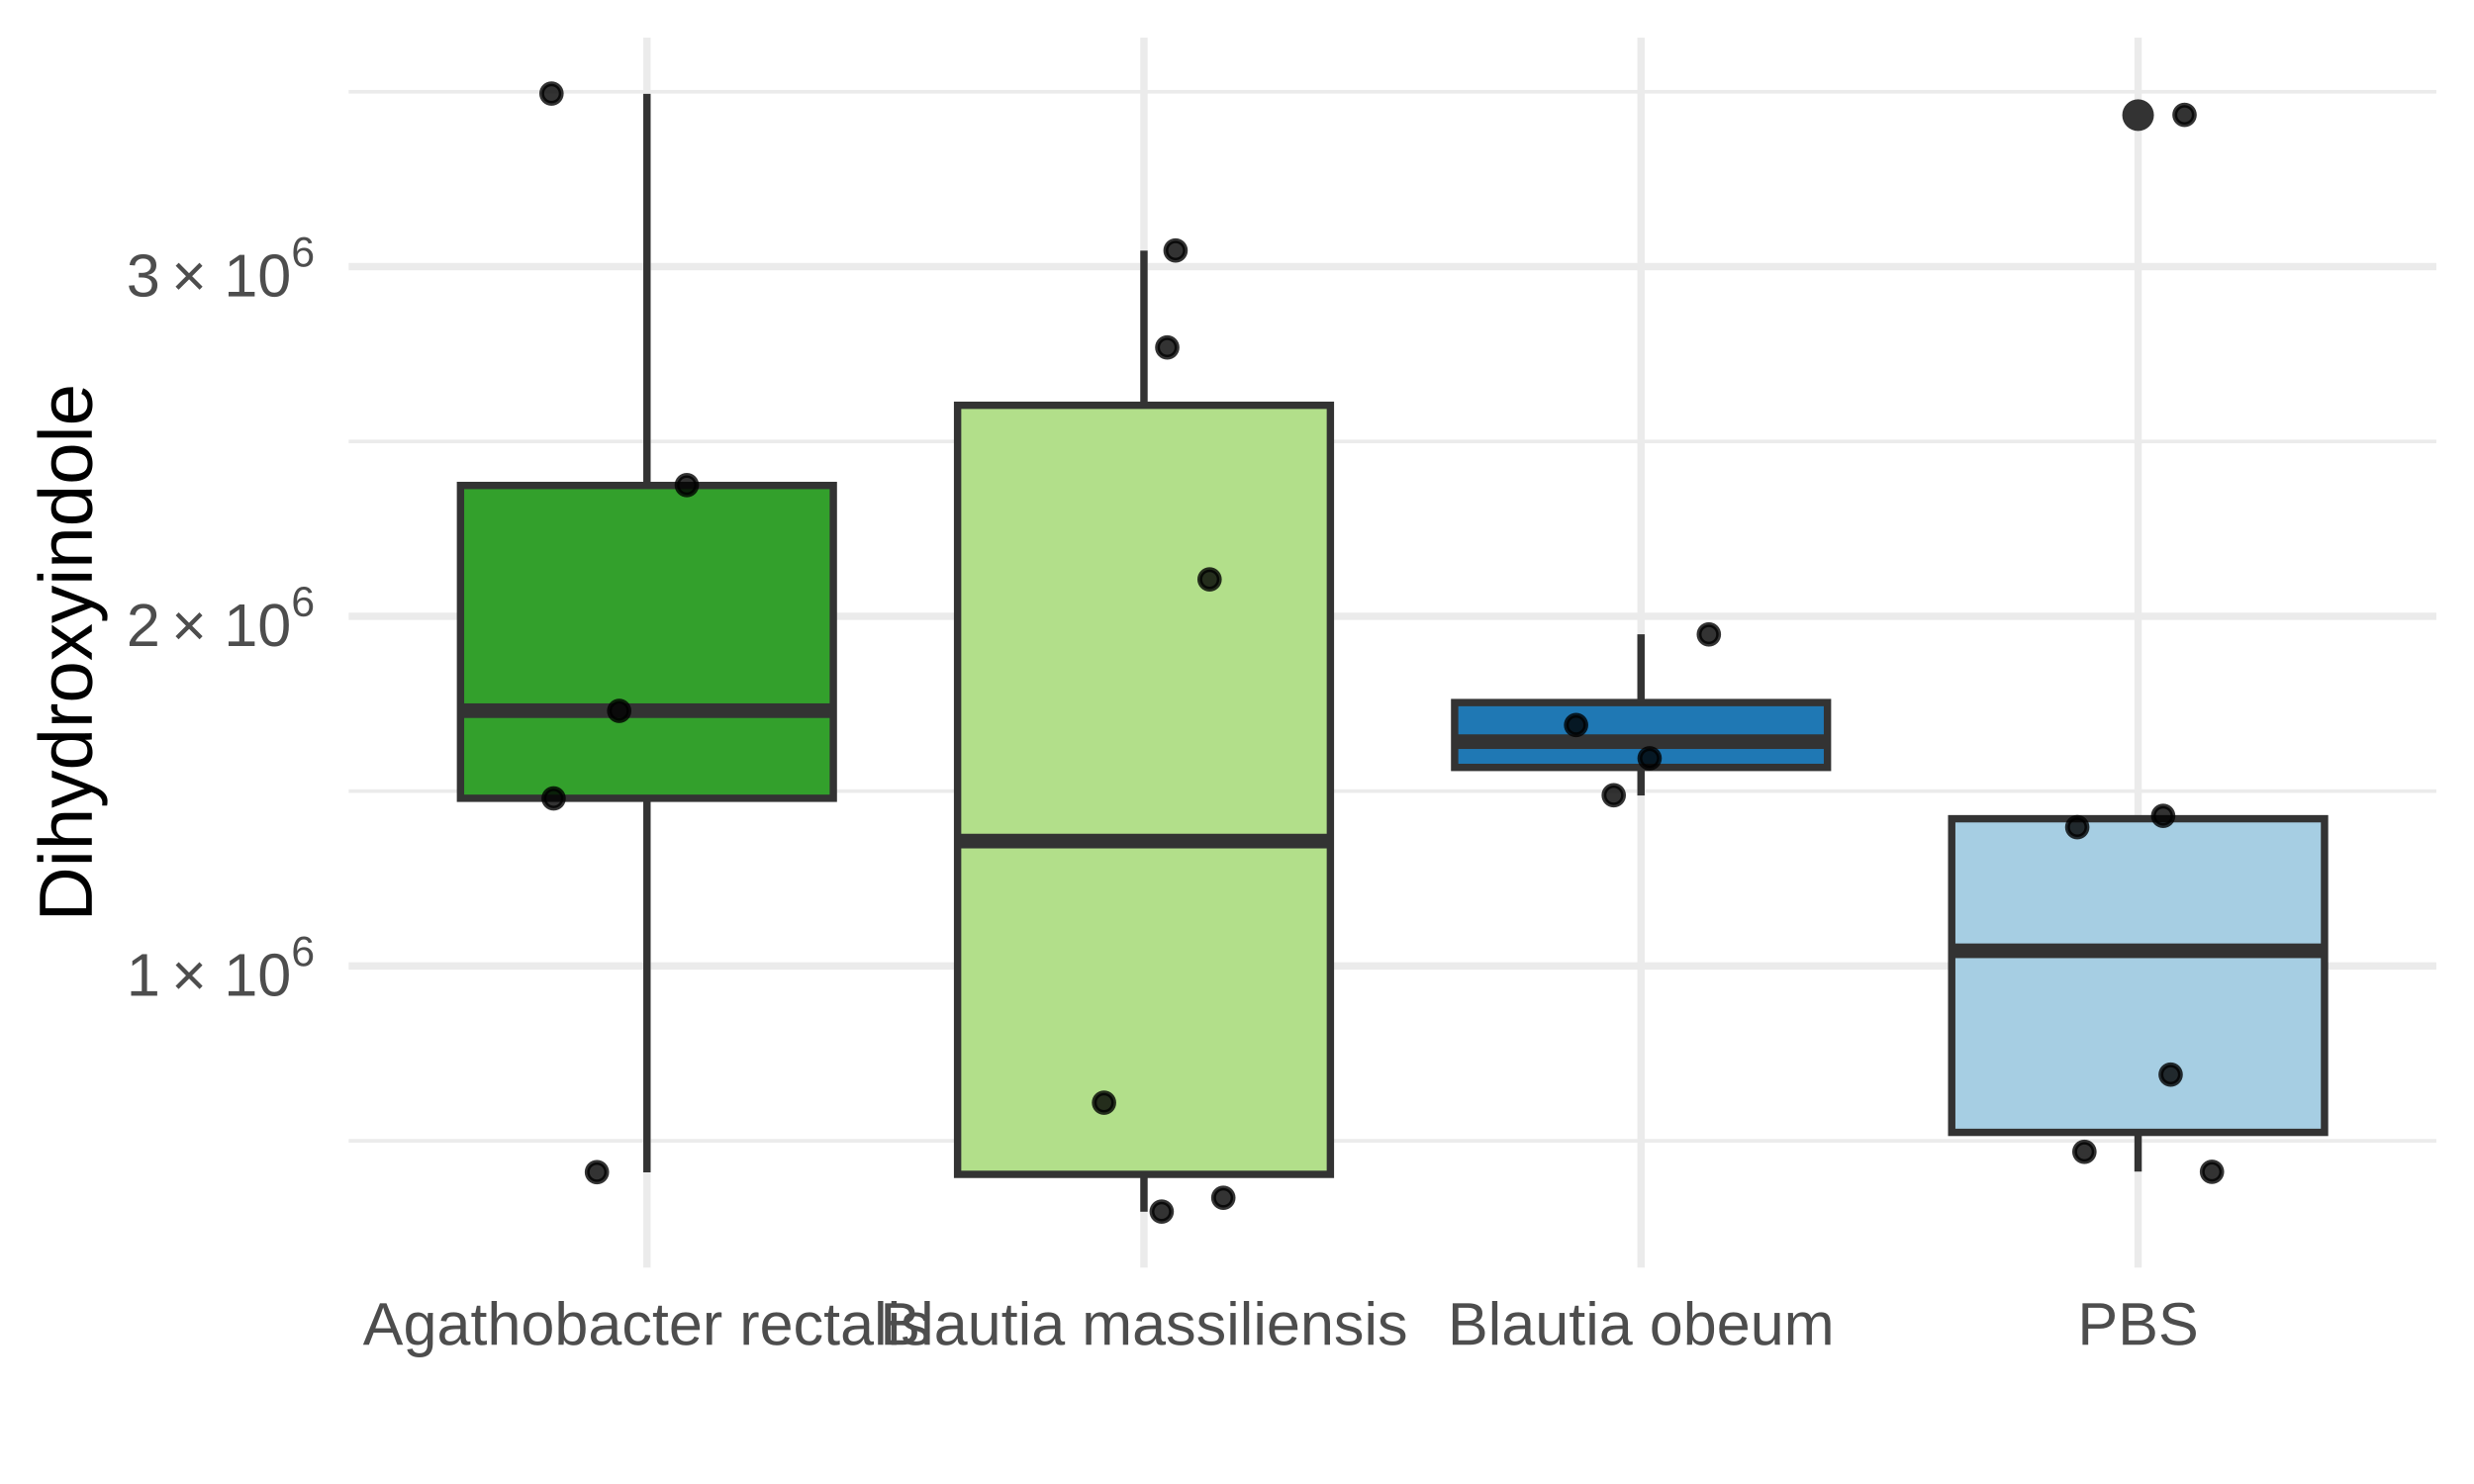
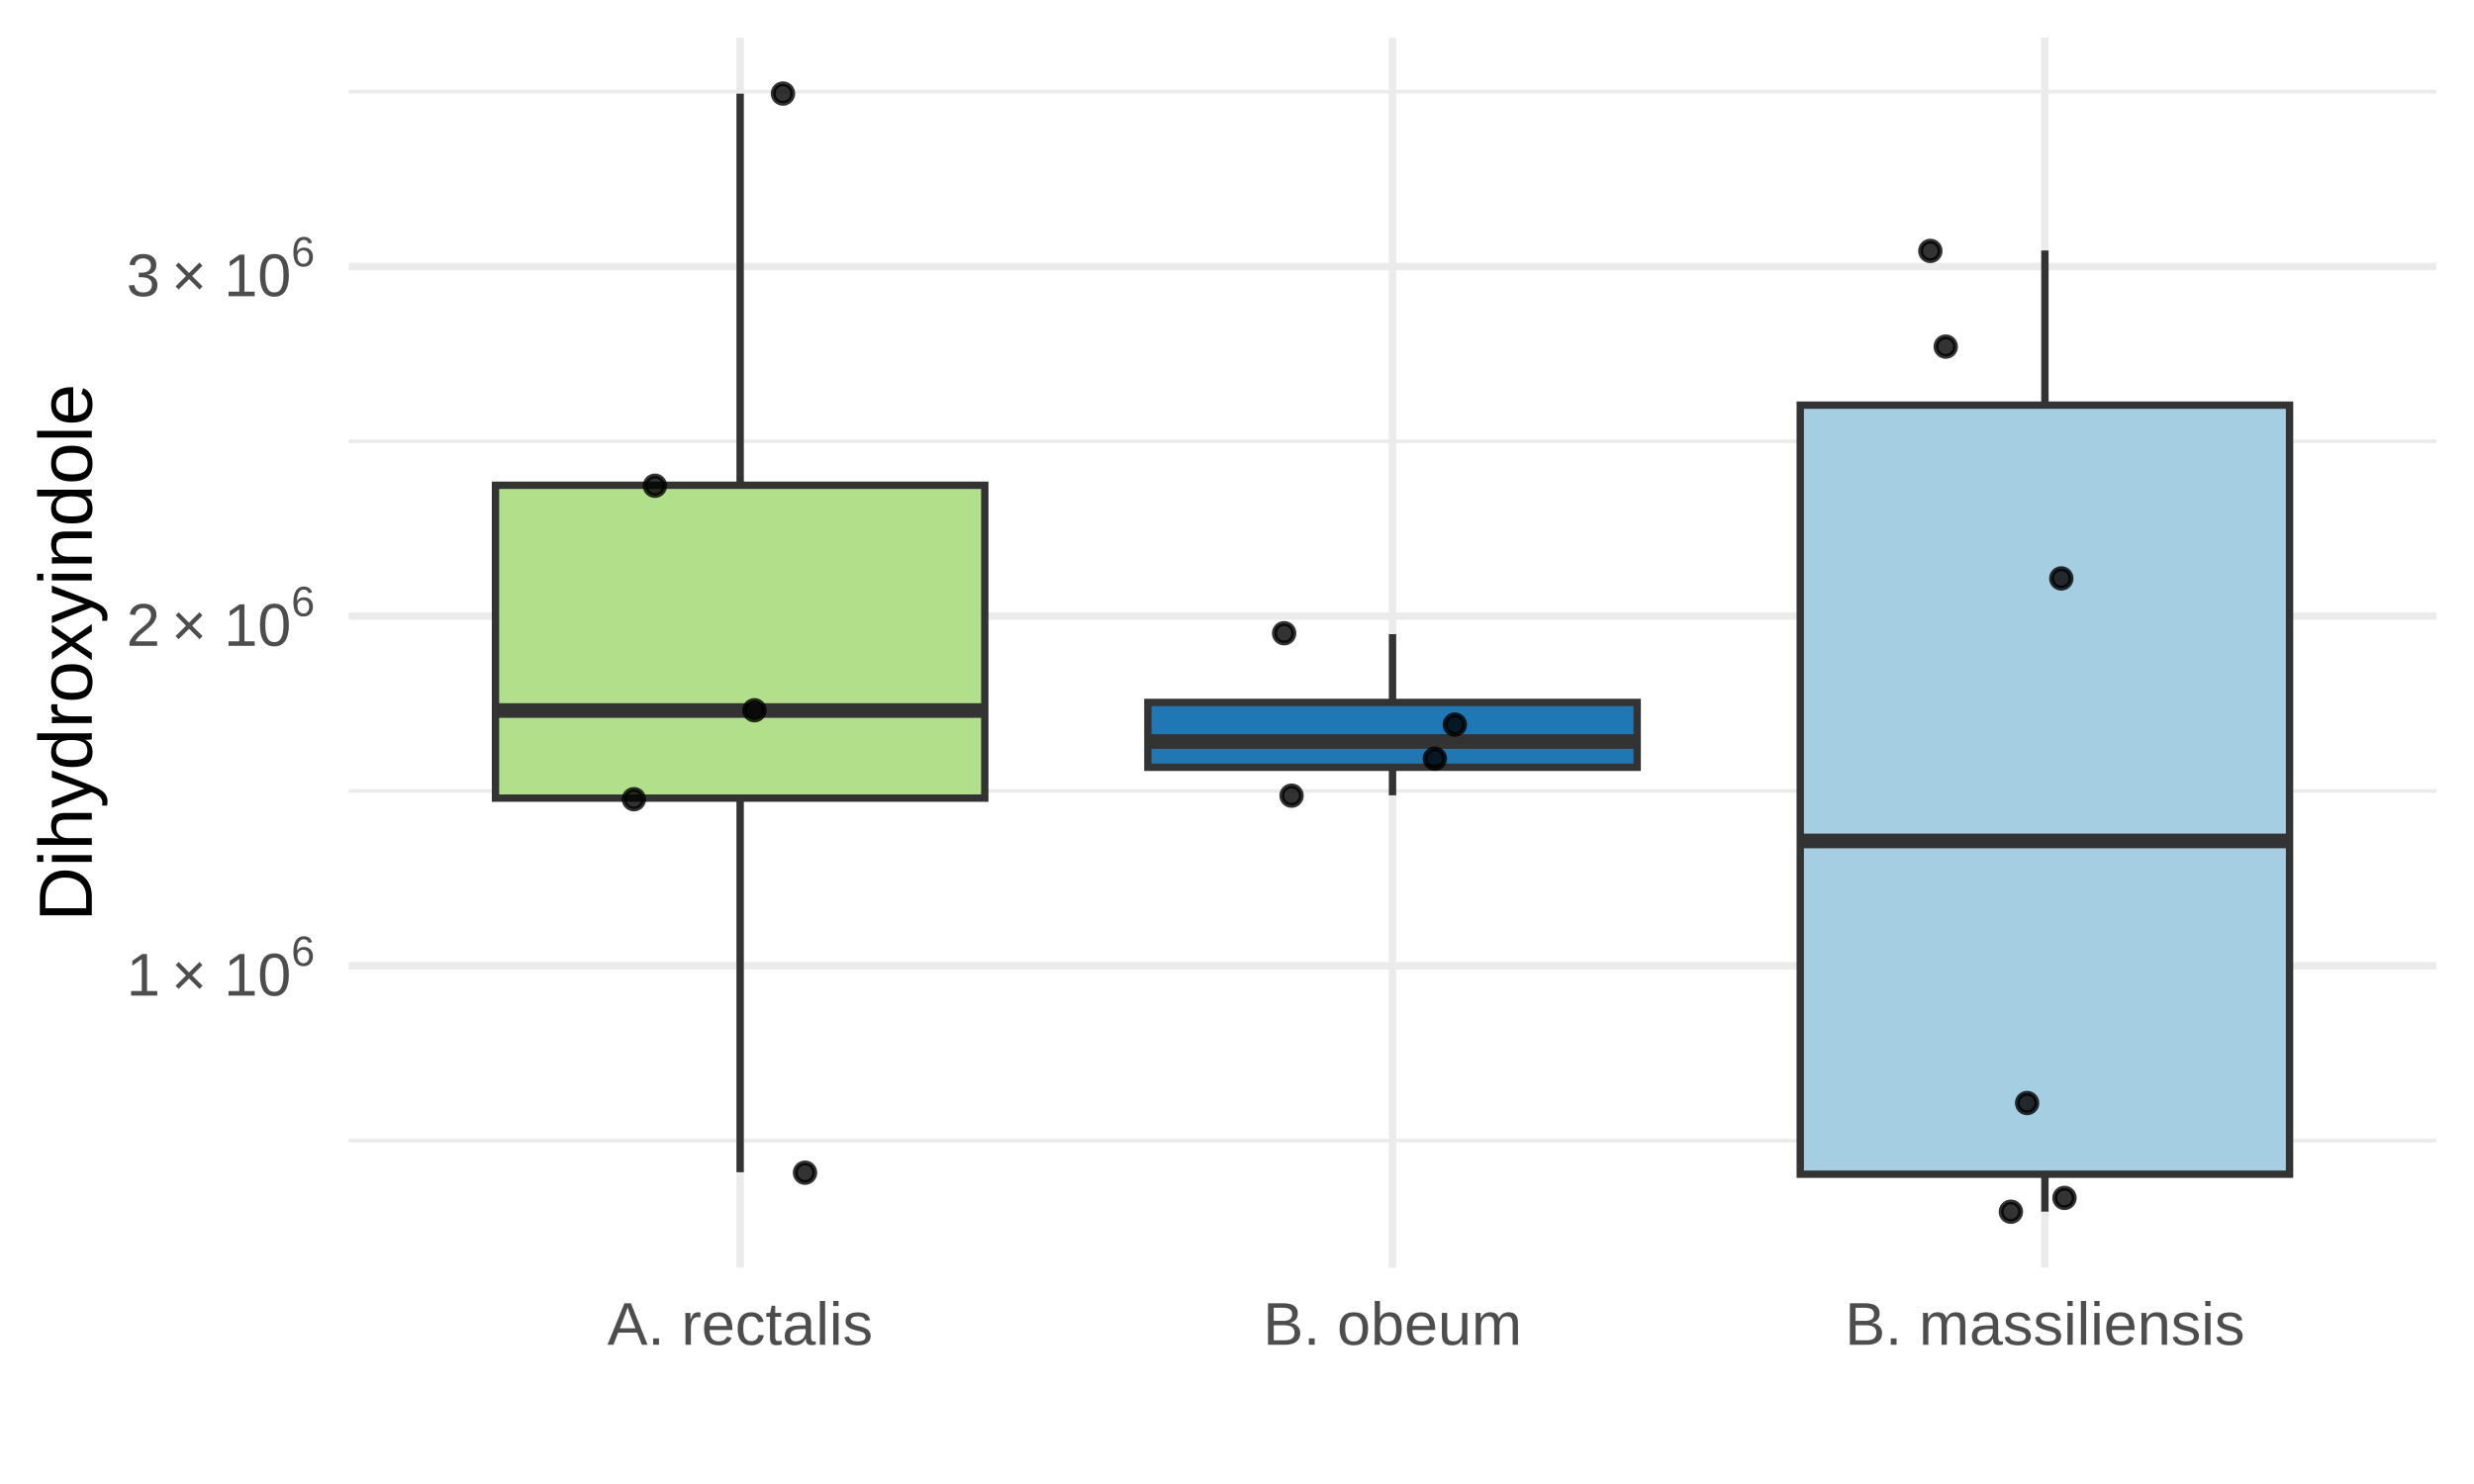
<svg xmlns="http://www.w3.org/2000/svg" class="svglite" width="360.00pt" height="216.00pt" viewBox="0 0 360.00 216.00">
  <defs>
    <style type="text/css">
    .svglite line, .svglite polyline, .svglite polygon, .svglite path, .svglite rect, .svglite circle {
      fill: none;
      stroke: #000000;
      stroke-linecap: round;
      stroke-linejoin: round;
      stroke-miterlimit: 10.00;
    }
    .svglite text {
      white-space: pre;
    }
  </style>
  </defs>
  <rect width="100%" height="100%" style="stroke: none; fill: none;" />
  <defs>
    <clipPath id="cpMC4wMHwzNjAuMDB8MC4wMHwyMTYuMDA=">
      <rect x="0.00" y="0.00" width="360.00" height="216.00" />
    </clipPath>
  </defs>
  <g clip-path="url(#cpMC4wMHwzNjAuMDB8MC4wMHwyMTYuMDA=)">
</g>
  <defs>
    <clipPath id="cpNTAuNzR8MzU0LjUyfDUuNDh8MTg0LjUw">
      <rect x="50.74" y="5.48" width="303.78" height="179.02" />
    </clipPath>
  </defs>
  <g clip-path="url(#cpNTAuNzR8MzU0LjUyfDUuNDh8MTg0LjUw)">
-     <polyline points="50.74,166.05 354.52,166.05 " style="stroke-width: 0.53; stroke: #EBEBEB; stroke-linecap: butt;" />
-     <polyline points="50.74,115.15 354.52,115.15 " style="stroke-width: 0.53; stroke: #EBEBEB; stroke-linecap: butt;" />
-     <polyline points="50.74,64.26 354.52,64.26 " style="stroke-width: 0.53; stroke: #EBEBEB; stroke-linecap: butt;" />
-     <polyline points="50.74,13.36 354.52,13.36 " style="stroke-width: 0.53; stroke: #EBEBEB; stroke-linecap: butt;" />
-     <polyline points="50.74,140.60 354.52,140.60 " style="stroke-width: 1.07; stroke: #EBEBEB; stroke-linecap: butt;" />
-     <polyline points="50.74,89.71 354.52,89.71 " style="stroke-width: 1.07; stroke: #EBEBEB; stroke-linecap: butt;" />
-     <polyline points="50.74,38.81 354.52,38.81 " style="stroke-width: 1.07; stroke: #EBEBEB; stroke-linecap: butt;" />
-     <polyline points="94.14,184.50 94.14,5.48 " style="stroke-width: 1.07; stroke: #EBEBEB; stroke-linecap: butt;" />
-     <polyline points="166.46,184.50 166.46,5.48 " style="stroke-width: 1.07; stroke: #EBEBEB; stroke-linecap: butt;" />
-     <polyline points="238.79,184.50 238.79,5.48 " style="stroke-width: 1.07; stroke: #EBEBEB; stroke-linecap: butt;" />
-     <polyline points="311.12,184.50 311.12,5.48 " style="stroke-width: 1.07; stroke: #EBEBEB; stroke-linecap: butt;" />
-     <line x1="94.14" y1="70.66" x2="94.14" y2="13.66" style="stroke-width: 1.07; stroke: #333333; stroke-linecap: butt;" />
-     <line x1="94.14" y1="116.19" x2="94.14" y2="170.64" style="stroke-width: 1.07; stroke: #333333; stroke-linecap: butt;" />
-     <polygon points="67.01,70.66 67.01,116.19 121.26,116.19 121.26,70.66 67.01,70.66 " style="stroke-width: 1.07; stroke: #333333; stroke-linecap: butt; stroke-linejoin: miter; fill: #33A02C;" />
-     <line x1="67.01" y1="103.44" x2="121.26" y2="103.44" style="stroke-width: 2.13; stroke: #333333; stroke-linecap: butt; stroke-linejoin: miter;" />
-     <line x1="166.46" y1="58.99" x2="166.46" y2="36.48" style="stroke-width: 1.07; stroke: #333333; stroke-linecap: butt;" />
-     <line x1="166.46" y1="170.93" x2="166.46" y2="176.37" style="stroke-width: 1.07; stroke: #333333; stroke-linecap: butt;" />
-     <polygon points="139.34,58.99 139.34,170.93 193.59,170.93 193.59,58.99 139.34,58.99 " style="stroke-width: 1.07; stroke: #333333; stroke-linecap: butt; stroke-linejoin: miter; fill: #B2DF8A;" />
-     <line x1="139.34" y1="122.42" x2="193.59" y2="122.42" style="stroke-width: 2.13; stroke: #333333; stroke-linecap: butt; stroke-linejoin: miter;" />
-     <line x1="238.79" y1="102.26" x2="238.79" y2="92.32" style="stroke-width: 1.07; stroke: #333333; stroke-linecap: butt;" />
-     <line x1="238.79" y1="111.70" x2="238.79" y2="115.79" style="stroke-width: 1.07; stroke: #333333; stroke-linecap: butt;" />
-     <polygon points="211.67,102.26 211.67,111.70 265.92,111.70 265.92,102.26 211.67,102.26 " style="stroke-width: 1.07; stroke: #333333; stroke-linecap: butt; stroke-linejoin: miter; fill: #1F78B4;" />
-     <line x1="211.67" y1="107.95" x2="265.92" y2="107.95" style="stroke-width: 2.13; stroke: #333333; stroke-linecap: butt; stroke-linejoin: miter;" />
-     <circle cx="311.12" cy="16.76" r="1.95" style="stroke-width: 0.71; stroke: #333333; fill: #333333;" />
-     <line x1="311.12" y1="119.17" x2="311.12" y2="118.77" style="stroke-width: 1.07; stroke: #333333; stroke-linecap: butt;" />
-     <line x1="311.12" y1="164.82" x2="311.12" y2="170.52" style="stroke-width: 1.07; stroke: #333333; stroke-linecap: butt;" />
-     <polygon points="284.00,119.17 284.00,164.82 338.25,164.82 338.25,119.17 284.00,119.17 " style="stroke-width: 1.07; stroke: #333333; stroke-linecap: butt; stroke-linejoin: miter; fill: #A6CEE3;" />
-     <line x1="284.00" y1="138.39" x2="338.25" y2="138.39" style="stroke-width: 2.13; stroke: #333333; stroke-linecap: butt; stroke-linejoin: miter;" />
-     <circle cx="240.04" cy="110.37" r="1.42" style="stroke-width: 0.71; stroke: #000000; stroke-opacity: 0.80; fill: #000000; fill-opacity: 0.80;" />
-     <circle cx="160.65" cy="160.50" r="1.42" style="stroke-width: 0.71; stroke: #000000; stroke-opacity: 0.80; fill: #000000; fill-opacity: 0.80;" />
-     <circle cx="99.94" cy="70.61" r="1.42" style="stroke-width: 0.71; stroke: #000000; stroke-opacity: 0.80; fill: #000000; fill-opacity: 0.80;" />
-     <circle cx="80.25" cy="13.62" r="1.42" style="stroke-width: 0.71; stroke: #000000; stroke-opacity: 0.80; fill: #000000; fill-opacity: 0.80;" />
-     <circle cx="302.27" cy="120.40" r="1.42" style="stroke-width: 0.71; stroke: #000000; stroke-opacity: 0.80; fill: #000000; fill-opacity: 0.80;" />
-     <circle cx="303.31" cy="167.65" r="1.42" style="stroke-width: 0.71; stroke: #000000; stroke-opacity: 0.80; fill: #000000; fill-opacity: 0.80;" />
-     <circle cx="169.04" cy="176.35" r="1.42" style="stroke-width: 0.71; stroke: #000000; stroke-opacity: 0.80; fill: #000000; fill-opacity: 0.80;" />
-     <circle cx="248.66" cy="92.34" r="1.42" style="stroke-width: 0.71; stroke: #000000; stroke-opacity: 0.80; fill: #000000; fill-opacity: 0.80;" />
-     <circle cx="234.82" cy="115.75" r="1.42" style="stroke-width: 0.71; stroke: #000000; stroke-opacity: 0.80; fill: #000000; fill-opacity: 0.80;" />
-     <circle cx="178.01" cy="174.34" r="1.42" style="stroke-width: 0.71; stroke: #000000; stroke-opacity: 0.80; fill: #000000; fill-opacity: 0.80;" />
-     <circle cx="80.56" cy="116.21" r="1.42" style="stroke-width: 0.71; stroke: #000000; stroke-opacity: 0.80; fill: #000000; fill-opacity: 0.80;" />
-     <circle cx="86.86" cy="170.61" r="1.42" style="stroke-width: 0.71; stroke: #000000; stroke-opacity: 0.80; fill: #000000; fill-opacity: 0.80;" />
-     <circle cx="317.88" cy="16.72" r="1.42" style="stroke-width: 0.71; stroke: #000000; stroke-opacity: 0.80; fill: #000000; fill-opacity: 0.80;" />
-     <circle cx="314.77" cy="118.75" r="1.42" style="stroke-width: 0.71; stroke: #000000; stroke-opacity: 0.80; fill: #000000; fill-opacity: 0.80;" />
-     <circle cx="176.01" cy="84.33" r="1.42" style="stroke-width: 0.71; stroke: #000000; stroke-opacity: 0.80; fill: #000000; fill-opacity: 0.80;" />
-     <circle cx="229.34" cy="105.53" r="1.42" style="stroke-width: 0.71; stroke: #000000; stroke-opacity: 0.80; fill: #000000; fill-opacity: 0.80;" />
-     <circle cx="171.06" cy="36.46" r="1.42" style="stroke-width: 0.71; stroke: #000000; stroke-opacity: 0.80; fill: #000000; fill-opacity: 0.80;" />
-     <circle cx="90.10" cy="103.47" r="1.42" style="stroke-width: 0.71; stroke: #000000; stroke-opacity: 0.80; fill: #000000; fill-opacity: 0.80;" />
-     <circle cx="315.86" cy="156.41" r="1.42" style="stroke-width: 0.71; stroke: #000000; stroke-opacity: 0.80; fill: #000000; fill-opacity: 0.80;" />
-     <circle cx="321.87" cy="170.56" r="1.42" style="stroke-width: 0.71; stroke: #000000; stroke-opacity: 0.80; fill: #000000; fill-opacity: 0.80;" />
-     <circle cx="169.85" cy="50.57" r="1.42" style="stroke-width: 0.71; stroke: #000000; stroke-opacity: 0.80; fill: #000000; fill-opacity: 0.80;" />
+     <polyline points="50.74,166.03 354.52,166.03 " style="stroke-width: 0.53; stroke: #EBEBEB; stroke-linecap: butt;" />
+     <polyline points="50.74,115.13 354.52,115.13 " style="stroke-width: 0.53; stroke: #EBEBEB; stroke-linecap: butt;" />
+     <polyline points="50.74,64.23 354.52,64.23 " style="stroke-width: 0.53; stroke: #EBEBEB; stroke-linecap: butt;" />
+     <polyline points="50.74,13.34 354.52,13.34 " style="stroke-width: 0.53; stroke: #EBEBEB; stroke-linecap: butt;" />
+     <polyline points="50.74,140.58 354.52,140.58 " style="stroke-width: 1.07; stroke: #EBEBEB; stroke-linecap: butt;" />
+     <polyline points="50.74,89.68 354.52,89.68 " style="stroke-width: 1.07; stroke: #EBEBEB; stroke-linecap: butt;" />
+     <polyline points="50.74,38.79 354.52,38.79 " style="stroke-width: 1.07; stroke: #EBEBEB; stroke-linecap: butt;" />
+     <polyline points="107.70,184.50 107.70,5.48 " style="stroke-width: 1.07; stroke: #EBEBEB; stroke-linecap: butt;" />
+     <polyline points="202.63,184.50 202.63,5.48 " style="stroke-width: 1.07; stroke: #EBEBEB; stroke-linecap: butt;" />
+     <polyline points="297.56,184.50 297.56,5.48 " style="stroke-width: 1.07; stroke: #EBEBEB; stroke-linecap: butt;" />
+     <line x1="107.70" y1="70.63" x2="107.70" y2="13.63" style="stroke-width: 1.07; stroke: #333333; stroke-linecap: butt;" />
+     <line x1="107.70" y1="116.17" x2="107.70" y2="170.62" style="stroke-width: 1.07; stroke: #333333; stroke-linecap: butt;" />
+     <polygon points="72.10,70.63 72.10,116.17 143.30,116.17 143.30,70.63 72.10,70.63 " style="stroke-width: 1.07; stroke: #333333; stroke-linecap: butt; stroke-linejoin: miter; fill: #B2DF8A;" />
+     <line x1="72.10" y1="103.42" x2="143.30" y2="103.42" style="stroke-width: 2.13; stroke: #333333; stroke-linecap: butt; stroke-linejoin: miter;" />
+     <line x1="202.63" y1="102.24" x2="202.63" y2="92.30" style="stroke-width: 1.07; stroke: #333333; stroke-linecap: butt;" />
+     <line x1="202.63" y1="111.68" x2="202.63" y2="115.76" style="stroke-width: 1.07; stroke: #333333; stroke-linecap: butt;" />
+     <polygon points="167.03,102.24 167.03,111.68 238.23,111.68 238.23,102.24 167.03,102.24 " style="stroke-width: 1.07; stroke: #333333; stroke-linecap: butt; stroke-linejoin: miter; fill: #1F78B4;" />
+     <line x1="167.03" y1="107.93" x2="238.23" y2="107.93" style="stroke-width: 2.13; stroke: #333333; stroke-linecap: butt; stroke-linejoin: miter;" />
+     <line x1="297.56" y1="58.97" x2="297.56" y2="36.46" style="stroke-width: 1.07; stroke: #333333; stroke-linecap: butt;" />
+     <line x1="297.56" y1="170.91" x2="297.56" y2="176.35" style="stroke-width: 1.07; stroke: #333333; stroke-linecap: butt;" />
+     <polygon points="261.96,58.97 261.96,170.91 333.16,170.91 333.16,58.97 261.96,58.97 " style="stroke-width: 1.07; stroke: #333333; stroke-linecap: butt; stroke-linejoin: miter; fill: #A6CEE3;" />
+     <line x1="261.96" y1="122.40" x2="333.16" y2="122.40" style="stroke-width: 2.13; stroke: #333333; stroke-linecap: butt; stroke-linejoin: miter;" />
+     <circle cx="208.79" cy="110.43" r="1.42" style="stroke-width: 0.71; stroke: #000000; stroke-opacity: 0.80; fill: #000000; fill-opacity: 0.80;" />
+     <circle cx="294.97" cy="160.55" r="1.42" style="stroke-width: 0.71; stroke: #000000; stroke-opacity: 0.80; fill: #000000; fill-opacity: 0.80;" />
+     <circle cx="95.30" cy="70.70" r="1.42" style="stroke-width: 0.71; stroke: #000000; stroke-opacity: 0.80; fill: #000000; fill-opacity: 0.80;" />
+     <circle cx="113.93" cy="13.62" r="1.42" style="stroke-width: 0.71; stroke: #000000; stroke-opacity: 0.80; fill: #000000; fill-opacity: 0.80;" />
+     <circle cx="292.61" cy="176.37" r="1.42" style="stroke-width: 0.71; stroke: #000000; stroke-opacity: 0.80; fill: #000000; fill-opacity: 0.80;" />
+     <circle cx="186.86" cy="92.17" r="1.42" style="stroke-width: 0.71; stroke: #000000; stroke-opacity: 0.80; fill: #000000; fill-opacity: 0.80;" />
+     <circle cx="187.94" cy="115.81" r="1.42" style="stroke-width: 0.71; stroke: #000000; stroke-opacity: 0.80; fill: #000000; fill-opacity: 0.80;" />
+     <circle cx="300.41" cy="174.36" r="1.42" style="stroke-width: 0.71; stroke: #000000; stroke-opacity: 0.80; fill: #000000; fill-opacity: 0.80;" />
+     <circle cx="92.24" cy="116.33" r="1.42" style="stroke-width: 0.71; stroke: #000000; stroke-opacity: 0.80; fill: #000000; fill-opacity: 0.80;" />
+     <circle cx="117.14" cy="170.69" r="1.42" style="stroke-width: 0.71; stroke: #000000; stroke-opacity: 0.80; fill: #000000; fill-opacity: 0.80;" />
+     <circle cx="299.95" cy="84.19" r="1.42" style="stroke-width: 0.71; stroke: #000000; stroke-opacity: 0.80; fill: #000000; fill-opacity: 0.80;" />
+     <circle cx="211.70" cy="105.47" r="1.42" style="stroke-width: 0.71; stroke: #000000; stroke-opacity: 0.80; fill: #000000; fill-opacity: 0.80;" />
+     <circle cx="280.89" cy="36.52" r="1.42" style="stroke-width: 0.71; stroke: #000000; stroke-opacity: 0.80; fill: #000000; fill-opacity: 0.80;" />
+     <circle cx="109.78" cy="103.38" r="1.42" style="stroke-width: 0.71; stroke: #000000; stroke-opacity: 0.80; fill: #000000; fill-opacity: 0.80;" />
+     <circle cx="283.13" cy="50.45" r="1.42" style="stroke-width: 0.71; stroke: #000000; stroke-opacity: 0.80; fill: #000000; fill-opacity: 0.80;" />
  </g>
  <g clip-path="url(#cpMC4wMHwzNjAuMDB8MC4wMHwyMTYuMDA=)">
-     <text x="18.41" y="144.93" style="font-size: 8.80px;fill: #4D4D4D; font-family: &quot;Arial&quot;;" textLength="4.90px" lengthAdjust="spacingAndGlyphs">1</text>
-     <text x="24.94" y="144.93" style="font-size: 8.80px;fill: #4D4D4D; font-family: &quot;Arial&quot;;" textLength="6.02px" lengthAdjust="spacingAndGlyphs">×</text>
-     <text x="32.59" y="144.93" style="font-size: 8.80px;fill: #4D4D4D; font-family: &quot;Arial&quot;;" textLength="9.79px" lengthAdjust="spacingAndGlyphs">10</text>
-     <text x="42.38" y="140.59" style="font-size: 6.16px;fill: #4D4D4D; font-family: &quot;Arial&quot;;" textLength="3.43px" lengthAdjust="spacingAndGlyphs">6</text>
-     <text x="18.41" y="94.03" style="font-size: 8.80px;fill: #4D4D4D; font-family: &quot;Arial&quot;;" textLength="4.90px" lengthAdjust="spacingAndGlyphs">2</text>
-     <text x="24.94" y="94.03" style="font-size: 8.80px;fill: #4D4D4D; font-family: &quot;Arial&quot;;" textLength="6.02px" lengthAdjust="spacingAndGlyphs">×</text>
-     <text x="32.59" y="94.03" style="font-size: 8.80px;fill: #4D4D4D; font-family: &quot;Arial&quot;;" textLength="9.79px" lengthAdjust="spacingAndGlyphs">10</text>
-     <text x="42.38" y="89.69" style="font-size: 6.16px;fill: #4D4D4D; font-family: &quot;Arial&quot;;" textLength="3.43px" lengthAdjust="spacingAndGlyphs">6</text>
-     <text x="18.41" y="43.14" style="font-size: 8.80px;fill: #4D4D4D; font-family: &quot;Arial&quot;;" textLength="4.90px" lengthAdjust="spacingAndGlyphs">3</text>
-     <text x="24.94" y="43.14" style="font-size: 8.80px;fill: #4D4D4D; font-family: &quot;Arial&quot;;" textLength="6.02px" lengthAdjust="spacingAndGlyphs">×</text>
-     <text x="32.59" y="43.14" style="font-size: 8.80px;fill: #4D4D4D; font-family: &quot;Arial&quot;;" textLength="9.79px" lengthAdjust="spacingAndGlyphs">10</text>
-     <text x="42.38" y="38.80" style="font-size: 6.16px;fill: #4D4D4D; font-family: &quot;Arial&quot;;" textLength="3.43px" lengthAdjust="spacingAndGlyphs">6</text>
-     <text x="94.14" y="195.74" text-anchor="middle" style="font-size: 8.80px;fill: #4D4D4D; font-family: &quot;Arial&quot;;" textLength="82.68px" lengthAdjust="spacingAndGlyphs">Agathobacter rectalis</text>
-     <text x="166.46" y="195.74" text-anchor="middle" style="font-size: 8.80px;fill: #4D4D4D; font-family: &quot;Arial&quot;;" textLength="76.77px" lengthAdjust="spacingAndGlyphs">Blautia massiliensis</text>
-     <text x="238.79" y="195.74" text-anchor="middle" style="font-size: 8.80px;fill: #4D4D4D; font-family: &quot;Arial&quot;;" textLength="56.27px" lengthAdjust="spacingAndGlyphs">Blautia obeum</text>
-     <text x="311.12" y="195.74" text-anchor="middle" style="font-size: 8.80px;fill: #4D4D4D; font-family: &quot;Arial&quot;;" textLength="17.60px" lengthAdjust="spacingAndGlyphs">PBS</text>
+     <text x="18.41" y="144.91" style="font-size: 8.80px;fill: #4D4D4D; font-family: &quot;Arial&quot;;" textLength="4.90px" lengthAdjust="spacingAndGlyphs">1</text>
+     <text x="24.94" y="144.91" style="font-size: 8.80px;fill: #4D4D4D; font-family: &quot;Arial&quot;;" textLength="6.02px" lengthAdjust="spacingAndGlyphs">×</text>
+     <text x="32.59" y="144.91" style="font-size: 8.80px;fill: #4D4D4D; font-family: &quot;Arial&quot;;" textLength="9.79px" lengthAdjust="spacingAndGlyphs">10</text>
+     <text x="42.38" y="140.57" style="font-size: 6.16px;fill: #4D4D4D; font-family: &quot;Arial&quot;;" textLength="3.43px" lengthAdjust="spacingAndGlyphs">6</text>
+     <text x="18.41" y="94.01" style="font-size: 8.80px;fill: #4D4D4D; font-family: &quot;Arial&quot;;" textLength="4.90px" lengthAdjust="spacingAndGlyphs">2</text>
+     <text x="24.94" y="94.01" style="font-size: 8.80px;fill: #4D4D4D; font-family: &quot;Arial&quot;;" textLength="6.02px" lengthAdjust="spacingAndGlyphs">×</text>
+     <text x="32.59" y="94.01" style="font-size: 8.80px;fill: #4D4D4D; font-family: &quot;Arial&quot;;" textLength="9.79px" lengthAdjust="spacingAndGlyphs">10</text>
+     <text x="42.38" y="89.67" style="font-size: 6.16px;fill: #4D4D4D; font-family: &quot;Arial&quot;;" textLength="3.43px" lengthAdjust="spacingAndGlyphs">6</text>
+     <text x="18.41" y="43.11" style="font-size: 8.80px;fill: #4D4D4D; font-family: &quot;Arial&quot;;" textLength="4.90px" lengthAdjust="spacingAndGlyphs">3</text>
+     <text x="24.94" y="43.11" style="font-size: 8.80px;fill: #4D4D4D; font-family: &quot;Arial&quot;;" textLength="6.02px" lengthAdjust="spacingAndGlyphs">×</text>
+     <text x="32.59" y="43.11" style="font-size: 8.80px;fill: #4D4D4D; font-family: &quot;Arial&quot;;" textLength="9.79px" lengthAdjust="spacingAndGlyphs">10</text>
+     <text x="42.38" y="38.77" style="font-size: 6.16px;fill: #4D4D4D; font-family: &quot;Arial&quot;;" textLength="3.43px" lengthAdjust="spacingAndGlyphs">6</text>
+     <text x="107.70" y="195.74" text-anchor="middle" style="font-size: 8.80px;fill: #4D4D4D; font-family: &quot;Arial&quot;;" textLength="38.64px" lengthAdjust="spacingAndGlyphs">A. rectalis</text>
+     <text x="202.63" y="195.74" text-anchor="middle" style="font-size: 8.80px;fill: #4D4D4D; font-family: &quot;Arial&quot;;" textLength="37.68px" lengthAdjust="spacingAndGlyphs">B. obeum</text>
+     <text x="297.56" y="195.74" text-anchor="middle" style="font-size: 8.80px;fill: #4D4D4D; font-family: &quot;Arial&quot;;" textLength="58.18px" lengthAdjust="spacingAndGlyphs">B. massiliensis</text>
    <text transform="translate(13.36,94.99) rotate(-90)" text-anchor="middle" style="font-size: 11.00px; font-family: &quot;Arial&quot;;" textLength="78.27px" lengthAdjust="spacingAndGlyphs">Dihydroxyindole</text>
  </g>
</svg>
